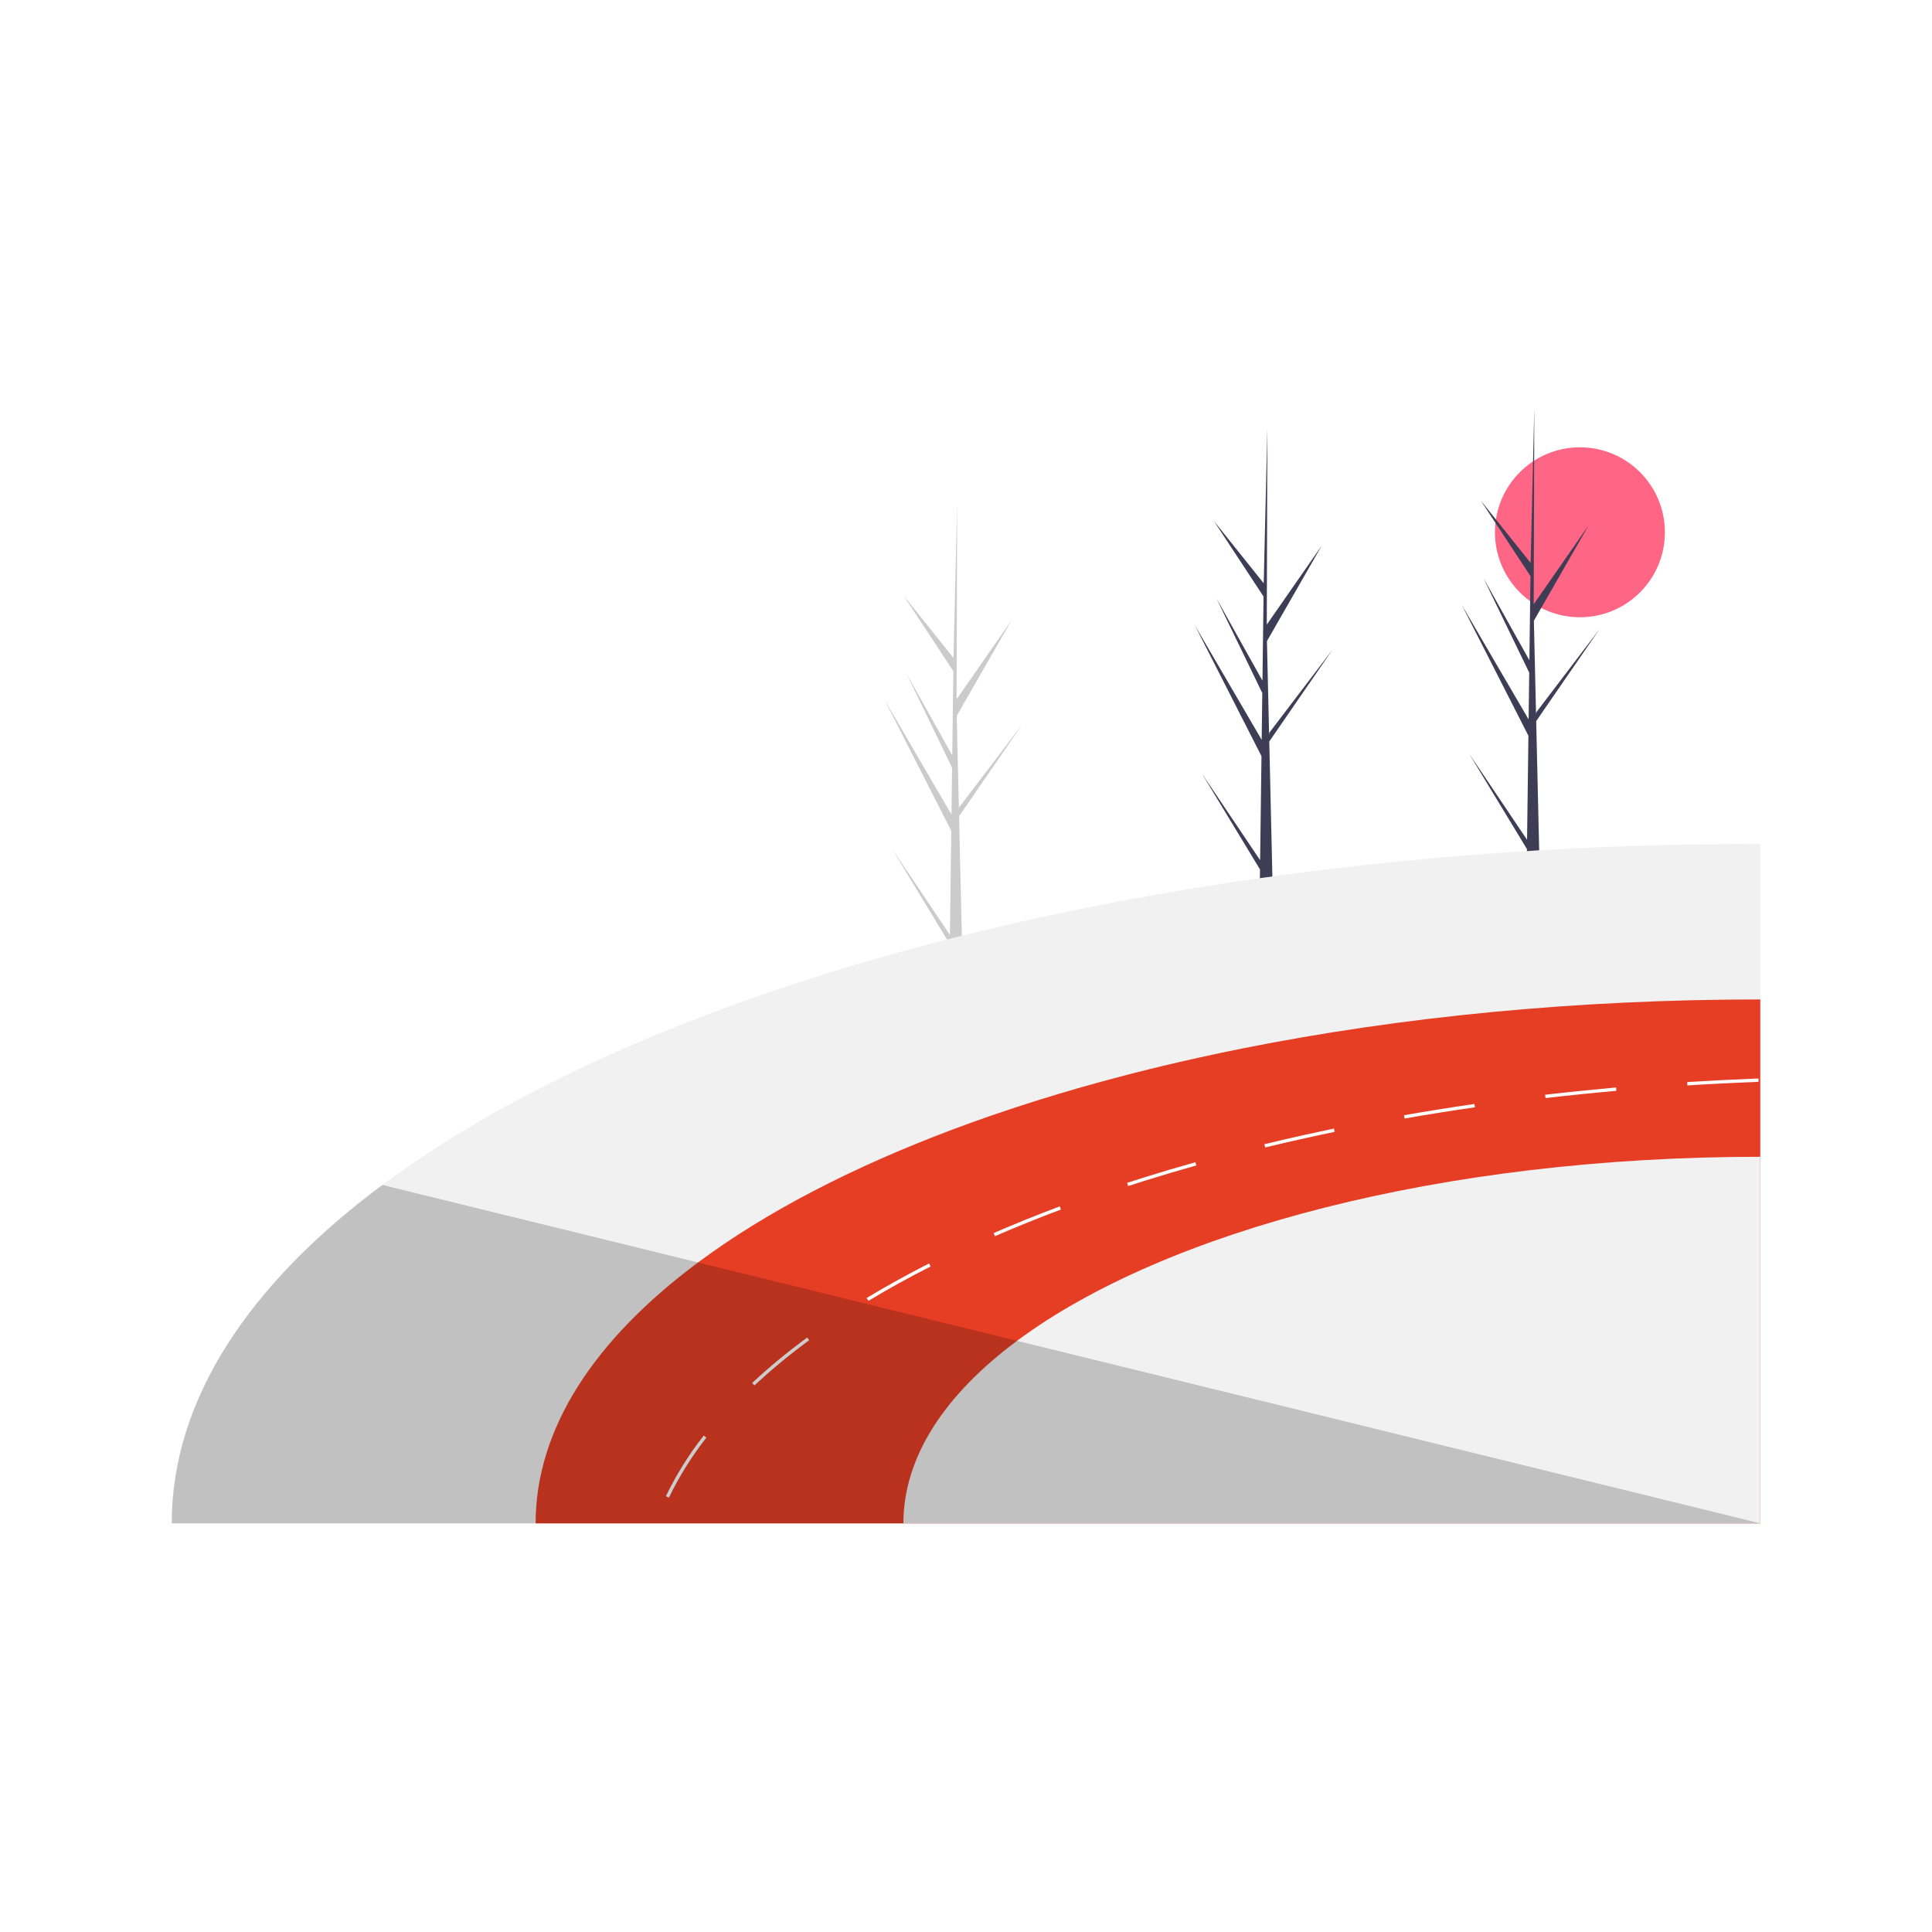
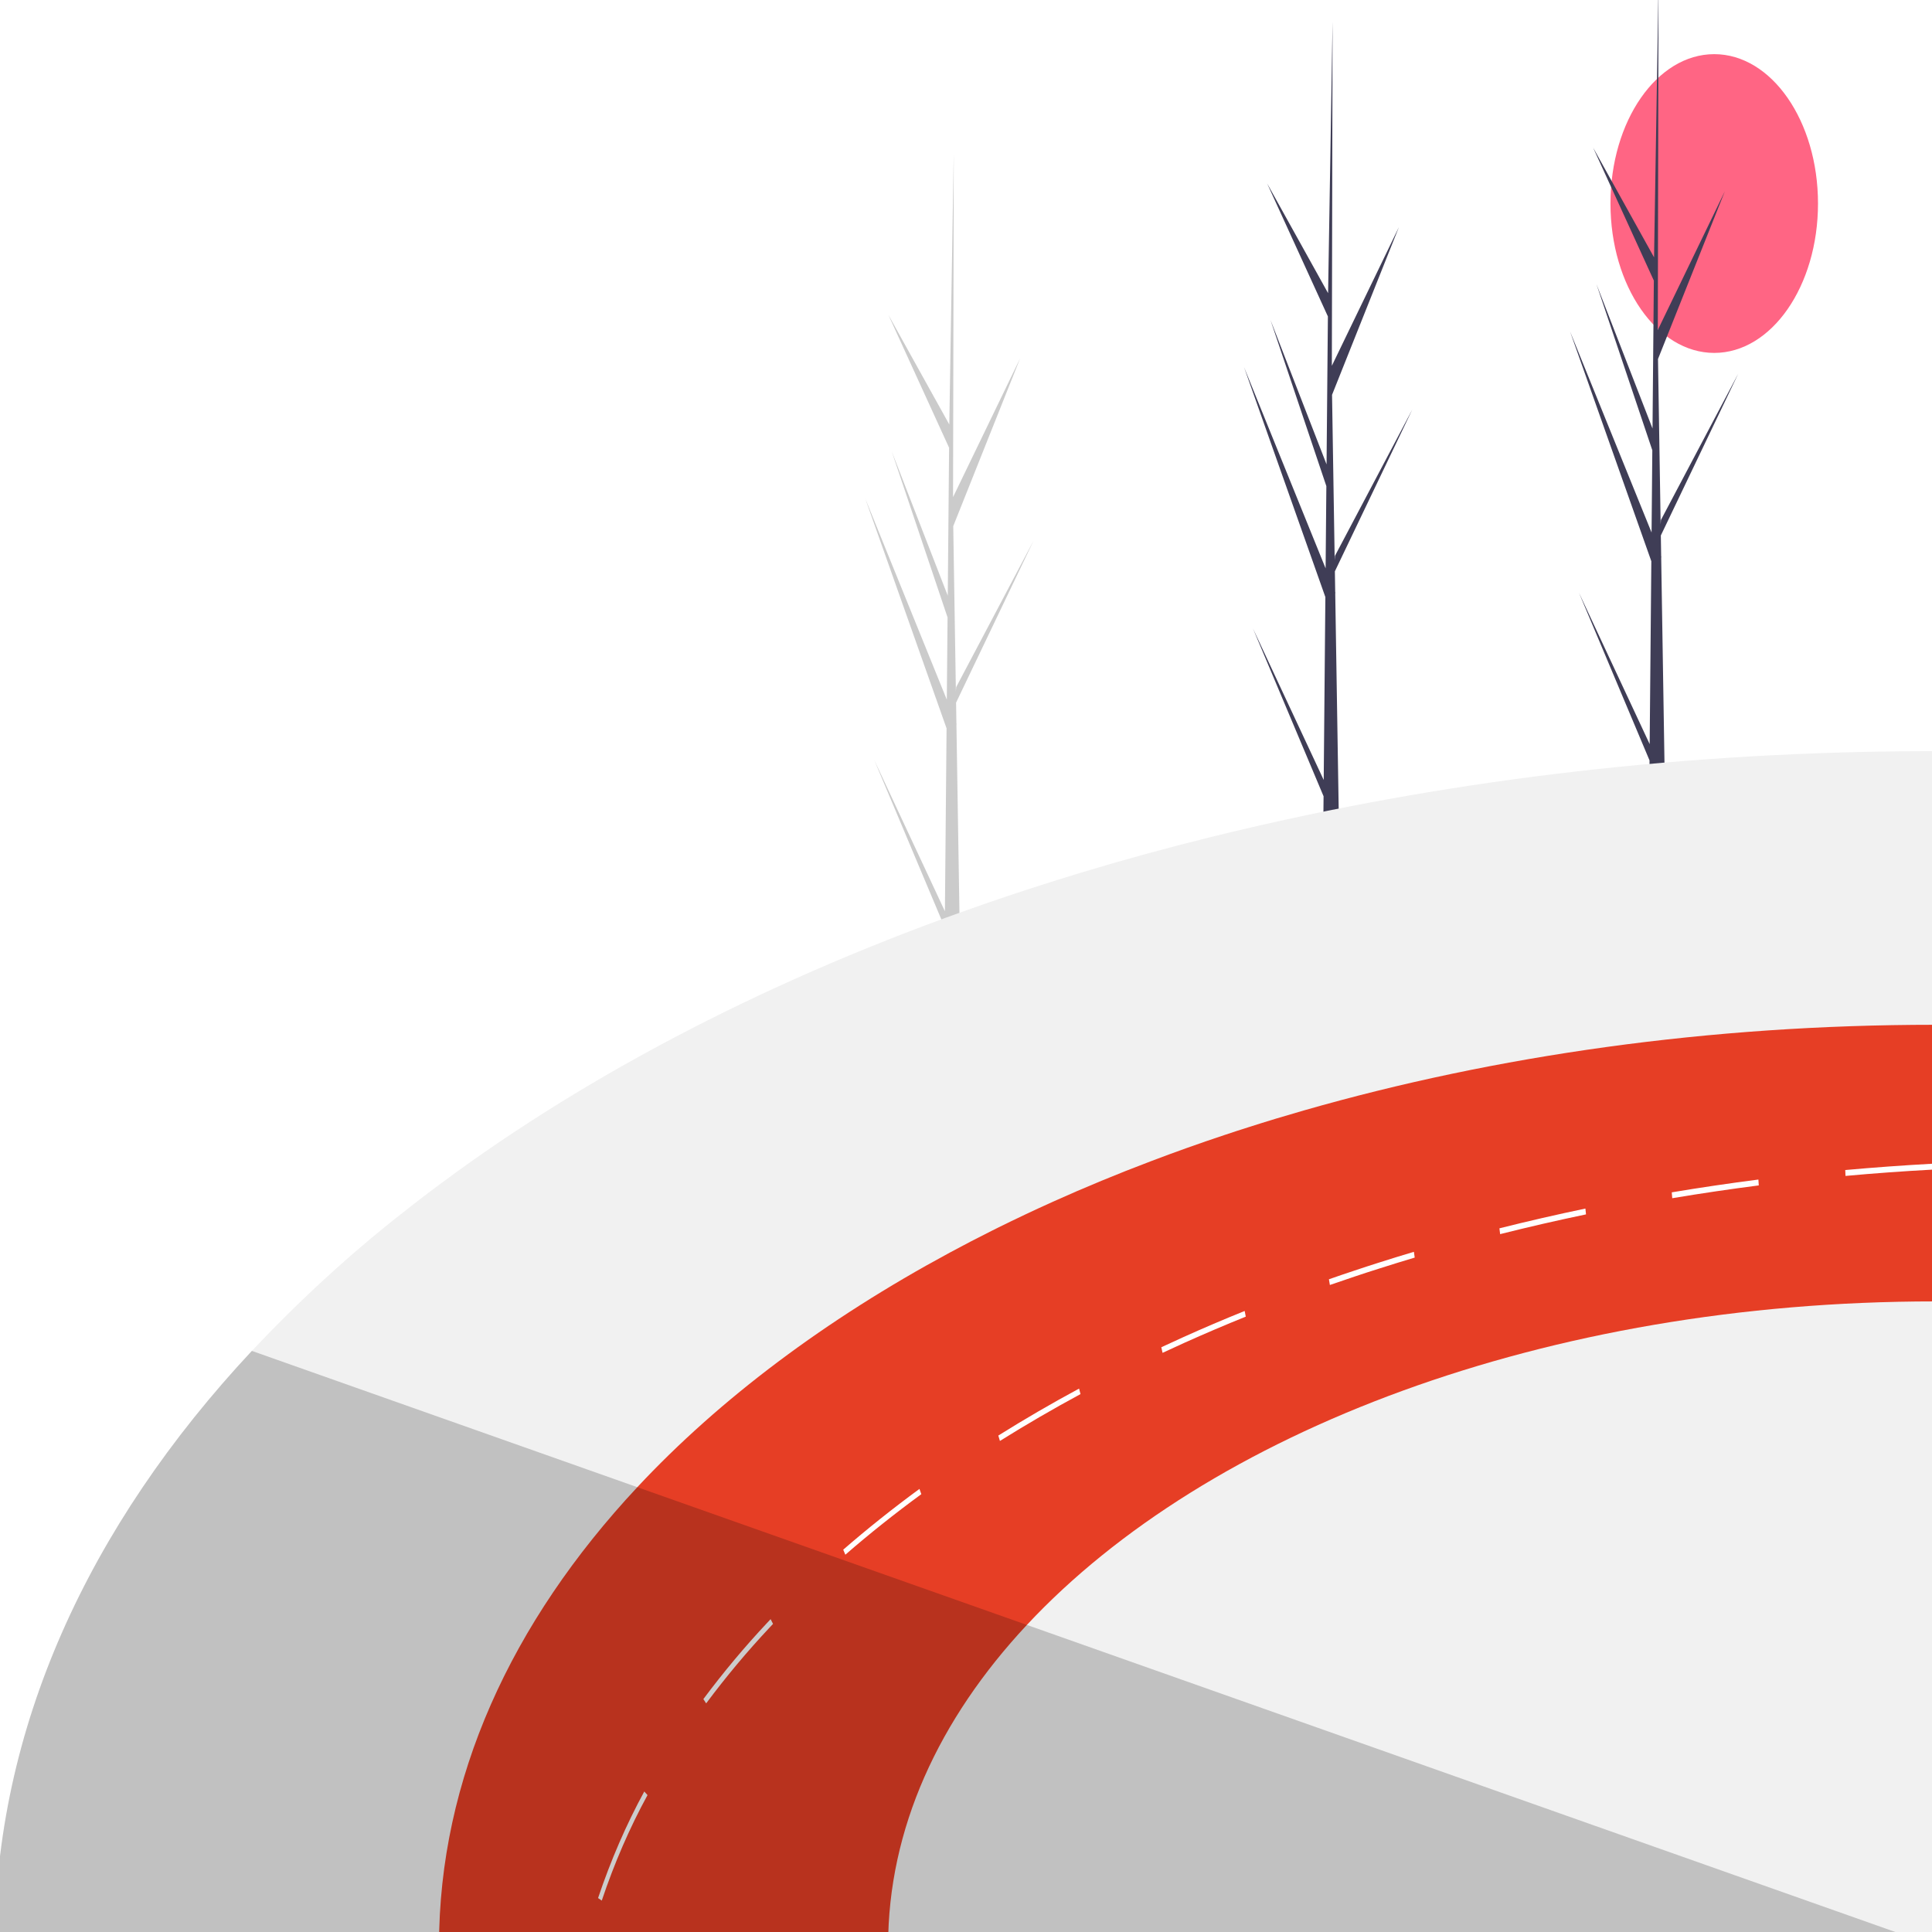
- <svg xmlns="http://www.w3.org/2000/svg" version="1.1" width="1080" height="1080" viewBox="0 0 1080 1080" xml:space="preserve">
+ <svg xmlns="http://www.w3.org/2000/svg" xmlns:ns1="https://boxy-svg.com" version="1.1" width="1080" height="1080" viewBox="98.453 232.83 884.423 614.34" preserveAspectRatio="none">
  <defs>
- </defs>
-   <g transform="matrix(1 0 0 1 540 540)" id="b9b5c836-c25e-4c0e-b797-016d6178c913">
- </g>
+     <ns1:export>
+       <ns1:file format="svg" />
+     </ns1:export>
+   </defs>
+   <g transform="matrix(1 0 0 1 540 540)" id="b9b5c836-c25e-4c0e-b797-016d6178c913" />
  <g transform="matrix(1 0 0 1 540 540)" id="9bc15ec9-bdea-4626-b5ef-19f7af5b5b56">
    <rect style="stroke: none; stroke-width: 1; stroke-dasharray: none; stroke-linecap: butt; stroke-dashoffset: 0; stroke-linejoin: miter; stroke-miterlimit: 4; fill: rgb(255,255,255); fill-rule: nonzero; opacity: 1; visibility: hidden;" vector-effect="non-scaling-stroke" x="-540" y="-540" rx="0" ry="0" width="1080" height="1080" />
  </g>
  <g transform="matrix(1 0 0 1 883.19 297.55)">
    <circle style="stroke: none; stroke-width: 1; stroke-dasharray: none; stroke-linecap: butt; stroke-dashoffset: 0; stroke-linejoin: miter; stroke-miterlimit: 4; fill: rgb(255,101,132); fill-rule: nonzero; opacity: 1;" vector-effect="non-scaling-stroke" cx="0" cy="0" r="47.5" />
  </g>
  <g transform="matrix(1 0 0 1 706.46 365.65)">
    <path style="stroke: none; stroke-width: 1; stroke-dasharray: none; stroke-linecap: butt; stroke-dashoffset: 0; stroke-linejoin: miter; stroke-miterlimit: 4; fill: rgb(63,61,86); fill-rule: nonzero; opacity: 1;" vector-effect="non-scaling-stroke" transform=" translate(-766.46, -275.65)" d="M 765.174 332.688 L 727.958 259.615 L 765.288 323.564 L 765.626 297.408 L 740.052 244.586 L 765.721 290.493 L 766.33 243.455 L 738.526 201.179 L 766.421 236.058 L 768.453 150.193 L 768.463 149.836 L 768.464 150.199 L 768.144 259.146 L 798.838 215.043 L 768.231 268.384 L 769.443 320.971 L 769.568 319.581 L 804.963 273.055 L 769.527 324.503 L 769.68 331.08 L 769.739 331.184 L 769.695 331.721 L 771.3 401.323 Q 767.826 401.468 764.282 401.441 L 764.35 396.027 L 732.058 342.73 L 764.416 390.85 Z" stroke-linecap="round" />
  </g>
  <g transform="matrix(1 0 0 1 533.06 407.4)">
    <path style="stroke: none; stroke-width: 1; stroke-dasharray: none; stroke-linecap: butt; stroke-dashoffset: 0; stroke-linejoin: miter; stroke-miterlimit: 4; fill: rgb(203,203,203); fill-rule: nonzero; opacity: 1;" vector-effect="non-scaling-stroke" transform=" translate(-593.07, -317.4)" d="M 591.779 374.439 L 554.563 301.366 L 591.893 365.314 L 592.232 339.159 L 566.657 286.336 L 592.326 332.244 L 592.935 285.206 L 565.132 242.93 L 593.026 277.808 L 595.058 191.944 L 595.068 191.587 L 595.069 191.95 L 594.749 300.897 L 625.443 256.794 L 594.836 310.135 L 596.048 362.722 L 596.174 361.332 L 631.568 314.805 L 596.132 366.254 L 596.285 372.831 L 596.345 372.935 L 596.301 373.472 L 597.906 443.074 Q 594.431 443.219 590.888 443.192 L 590.955 437.777 L 558.663 384.481 L 591.021 432.601 Z" stroke-linecap="round" />
  </g>
  <g transform="matrix(1 0 0 1 855.68 354.25)">
    <path style="stroke: none; stroke-width: 1; stroke-dasharray: none; stroke-linecap: butt; stroke-dashoffset: 0; stroke-linejoin: miter; stroke-miterlimit: 4; fill: rgb(63,61,86); fill-rule: nonzero; opacity: 1;" vector-effect="non-scaling-stroke" transform=" translate(-915.69, -264.25)" d="M 914.401 321.288 L 877.185 248.215 L 914.514 312.163 L 914.853 286.008 L 889.278 233.185 L 914.947 279.092 L 915.556 232.054 L 887.753 189.779 L 915.647 224.657 L 917.679 138.792 L 917.69 138.436 L 917.69 138.798 L 917.37 247.745 L 948.064 203.643 L 917.457 256.983 L 918.669 309.571 L 918.795 308.18 L 954.189 261.654 L 918.753 313.103 L 918.907 319.68 L 918.966 319.784 L 918.922 320.321 L 920.527 389.923 Q 917.052 390.068 913.509 390.041 L 913.576 384.626 L 881.284 331.33 L 913.643 379.449 Z" stroke-linecap="round" />
  </g>
  <g transform="matrix(1 0 0 1 540 661.62)">
    <path style="stroke: none; stroke-width: 1; stroke-dasharray: none; stroke-linecap: butt; stroke-dashoffset: 0; stroke-linejoin: miter; stroke-miterlimit: 4; fill: rgb(241,241,241); fill-rule: nonzero; opacity: 1;" vector-effect="non-scaling-stroke" transform=" translate(-600, -571.61)" d="M 273.742 572.389 C 295.42 556.409 318.154 541.913 341.788 529 C 407.887 492.526 489.173 461.338 581.585 437.178 Q 591.111 434.679 600.795 432.293 Q 621.363 427.203 642.613 422.599 Q 647.862 421.467 653.14 420.344 Q 682.713 414.126 713.466 408.863 C 713.877 408.788 714.289 408.722 714.71 408.657 Q 721.929 407.408 729.214 406.243 C 826.248 390.476 931.405 381.802 1041.268 381.671 C 1042.175 381.661 1043.092 381.661 1044 381.661 L 1044 761.564 L 156 761.564 C 156 692.686 198.837 628.093 273.742 572.389 Z" stroke-linecap="round" />
  </g>
  <g transform="matrix(1 0 0 1 641.71 705.13)">
    <path style="stroke: none; stroke-width: 1; stroke-dasharray: none; stroke-linecap: butt; stroke-dashoffset: 0; stroke-linejoin: miter; stroke-miterlimit: 4; fill: rgb(230,62,37); fill-rule: nonzero; opacity: 1;" vector-effect="non-scaling-stroke" transform=" translate(-701.7, -615.12)" d="M 450.182 615.723 C 488.022 587.585 536.474 562.386 593.207 541.136 Q 602.653 537.585 612.408 534.202 C 613.315 533.884 614.232 533.566 615.149 533.248 Q 627.571 528.981 640.47 524.939 Q 662.268 518.127 685.3 512.063 Q 701.788 507.708 718.855 503.763 Q 724.339 502.482 729.869 501.274 Q 742.44 498.477 755.311 495.922 C 843.035 478.443 940.855 468.683 1044 468.683 L 1044 761.564 L 359.407 761.564 C 359.407 708.462 392.438 658.663 450.182 615.723 Z" stroke-linecap="round" />
  </g>
  <g transform="matrix(1 0 0 1 677.64 720.03)">
    <path style="stroke: none; stroke-width: 1; stroke-dasharray: none; stroke-linecap: butt; stroke-dashoffset: 0; stroke-linejoin: miter; stroke-miterlimit: 4; fill: rgb(255,255,255); fill-rule: nonzero; opacity: 1;" vector-effect="non-scaling-stroke" transform=" translate(-737.64, -630.02)" d="M 432.234 746.368 L 433.928 747.173 C 439.678 735.268 446.699 724.021 454.87 713.627 L 453.391 712.476 C 445.14 722.979 438.047 734.343 432.234 746.368 Z M 480.434 683.095 L 481.716 684.461 C 490.897 675.923 500.55 667.907 510.629 660.45 C 511.191 660.029 511.761 659.608 512.332 659.187 L 511.219 657.68 C 510.648 658.101 510.077 658.523 509.506 658.953 C 499.374 666.453 489.668 674.513 480.434 683.095 Z M 544.465 635.588 L 545.429 637.188 C 556.339 630.601 568.045 624.125 580.21 617.94 L 579.358 616.265 C 567.156 622.479 555.413 628.982 544.465 635.588 Z M 615.458 599.301 L 616.197 601.013 C 628.016 595.876 640.433 590.861 653.084 586.116 L 652.429 584.367 C 639.74 589.12 627.304 594.145 615.458 599.301 Z M 690.073 571.22 L 690.643 572.998 C 693.956 571.921 697.278 570.864 700.637 569.807 C 709.788 566.953 719.239 564.146 728.737 561.488 L 728.231 559.682 C 718.715 562.349 709.246 565.156 700.076 568.029 Q 695.041 569.606 690.073 571.22 Z M 778.526 546.835 C 774.606 547.733 770.657 548.669 766.802 549.605 L 767.242 551.42 C 771.097 550.493 775.036 549.558 778.957 548.65 C 782.672 547.789 786.368 546.947 789.952 546.17 C 795.295 544.982 800.722 543.812 806.074 542.708 L 805.7 540.874 C 800.329 541.988 794.902 543.148 789.549 544.336 C 785.965 545.122 782.251 545.965 778.526 546.835 Z M 844.85 533.407 L 845.178 535.251 C 858.063 532.995 871.294 530.881 884.488 528.972 L 884.216 527.119 C 871.004 529.037 857.763 531.152 844.85 533.407 Z M 923.75 521.963 L 923.966 523.825 C 937.01 522.31 950.334 520.943 963.575 519.755 L 963.406 517.893 C 950.156 519.081 936.813 520.447 923.75 521.963 Z M 1003.165 514.87 L 1003.277 516.742 C 1016.415 515.909 1029.796 515.235 1043.046 514.739 L 1042.98 512.868 C 1029.702 513.373 1016.312 514.047 1003.165 514.87 Z" stroke-linecap="round" />
  </g>
  <g transform="matrix(1 0 0 1 744.5 749.11)">
    <path style="stroke: none; stroke-width: 1; stroke-dasharray: none; stroke-linecap: butt; stroke-dashoffset: 0; stroke-linejoin: miter; stroke-miterlimit: 4; fill: rgb(241,241,241); fill-rule: nonzero; opacity: 1;" vector-effect="non-scaling-stroke" transform=" translate(-804.5, -659.1)" d="M 628.521 659.524 C 711.201 598.037 866.306 556.641 1044 556.641 L 1044 761.564 L 565.004 761.564 C 565.004 724.416 588.116 689.57 628.521 659.524 Z" stroke-linecap="round" />
  </g>
  <g transform="matrix(1 0 0 1 540 756.98)">
    <path style="stroke: none; stroke-width: 1; stroke-dasharray: none; stroke-linecap: butt; stroke-dashoffset: 0; stroke-linejoin: miter; stroke-miterlimit: 4; fill: rgb(0,0,0); fill-rule: nonzero; opacity: 0.2;" vector-effect="non-scaling-stroke" transform=" translate(-600, -666.98)" d="M 273.742 572.389 L 450.182 615.723 L 628.521 659.524 L 1044 761.564 L 156 761.564 C 156 692.686 198.837 628.093 273.742 572.389 Z" stroke-linecap="round" />
  </g>
</svg>
